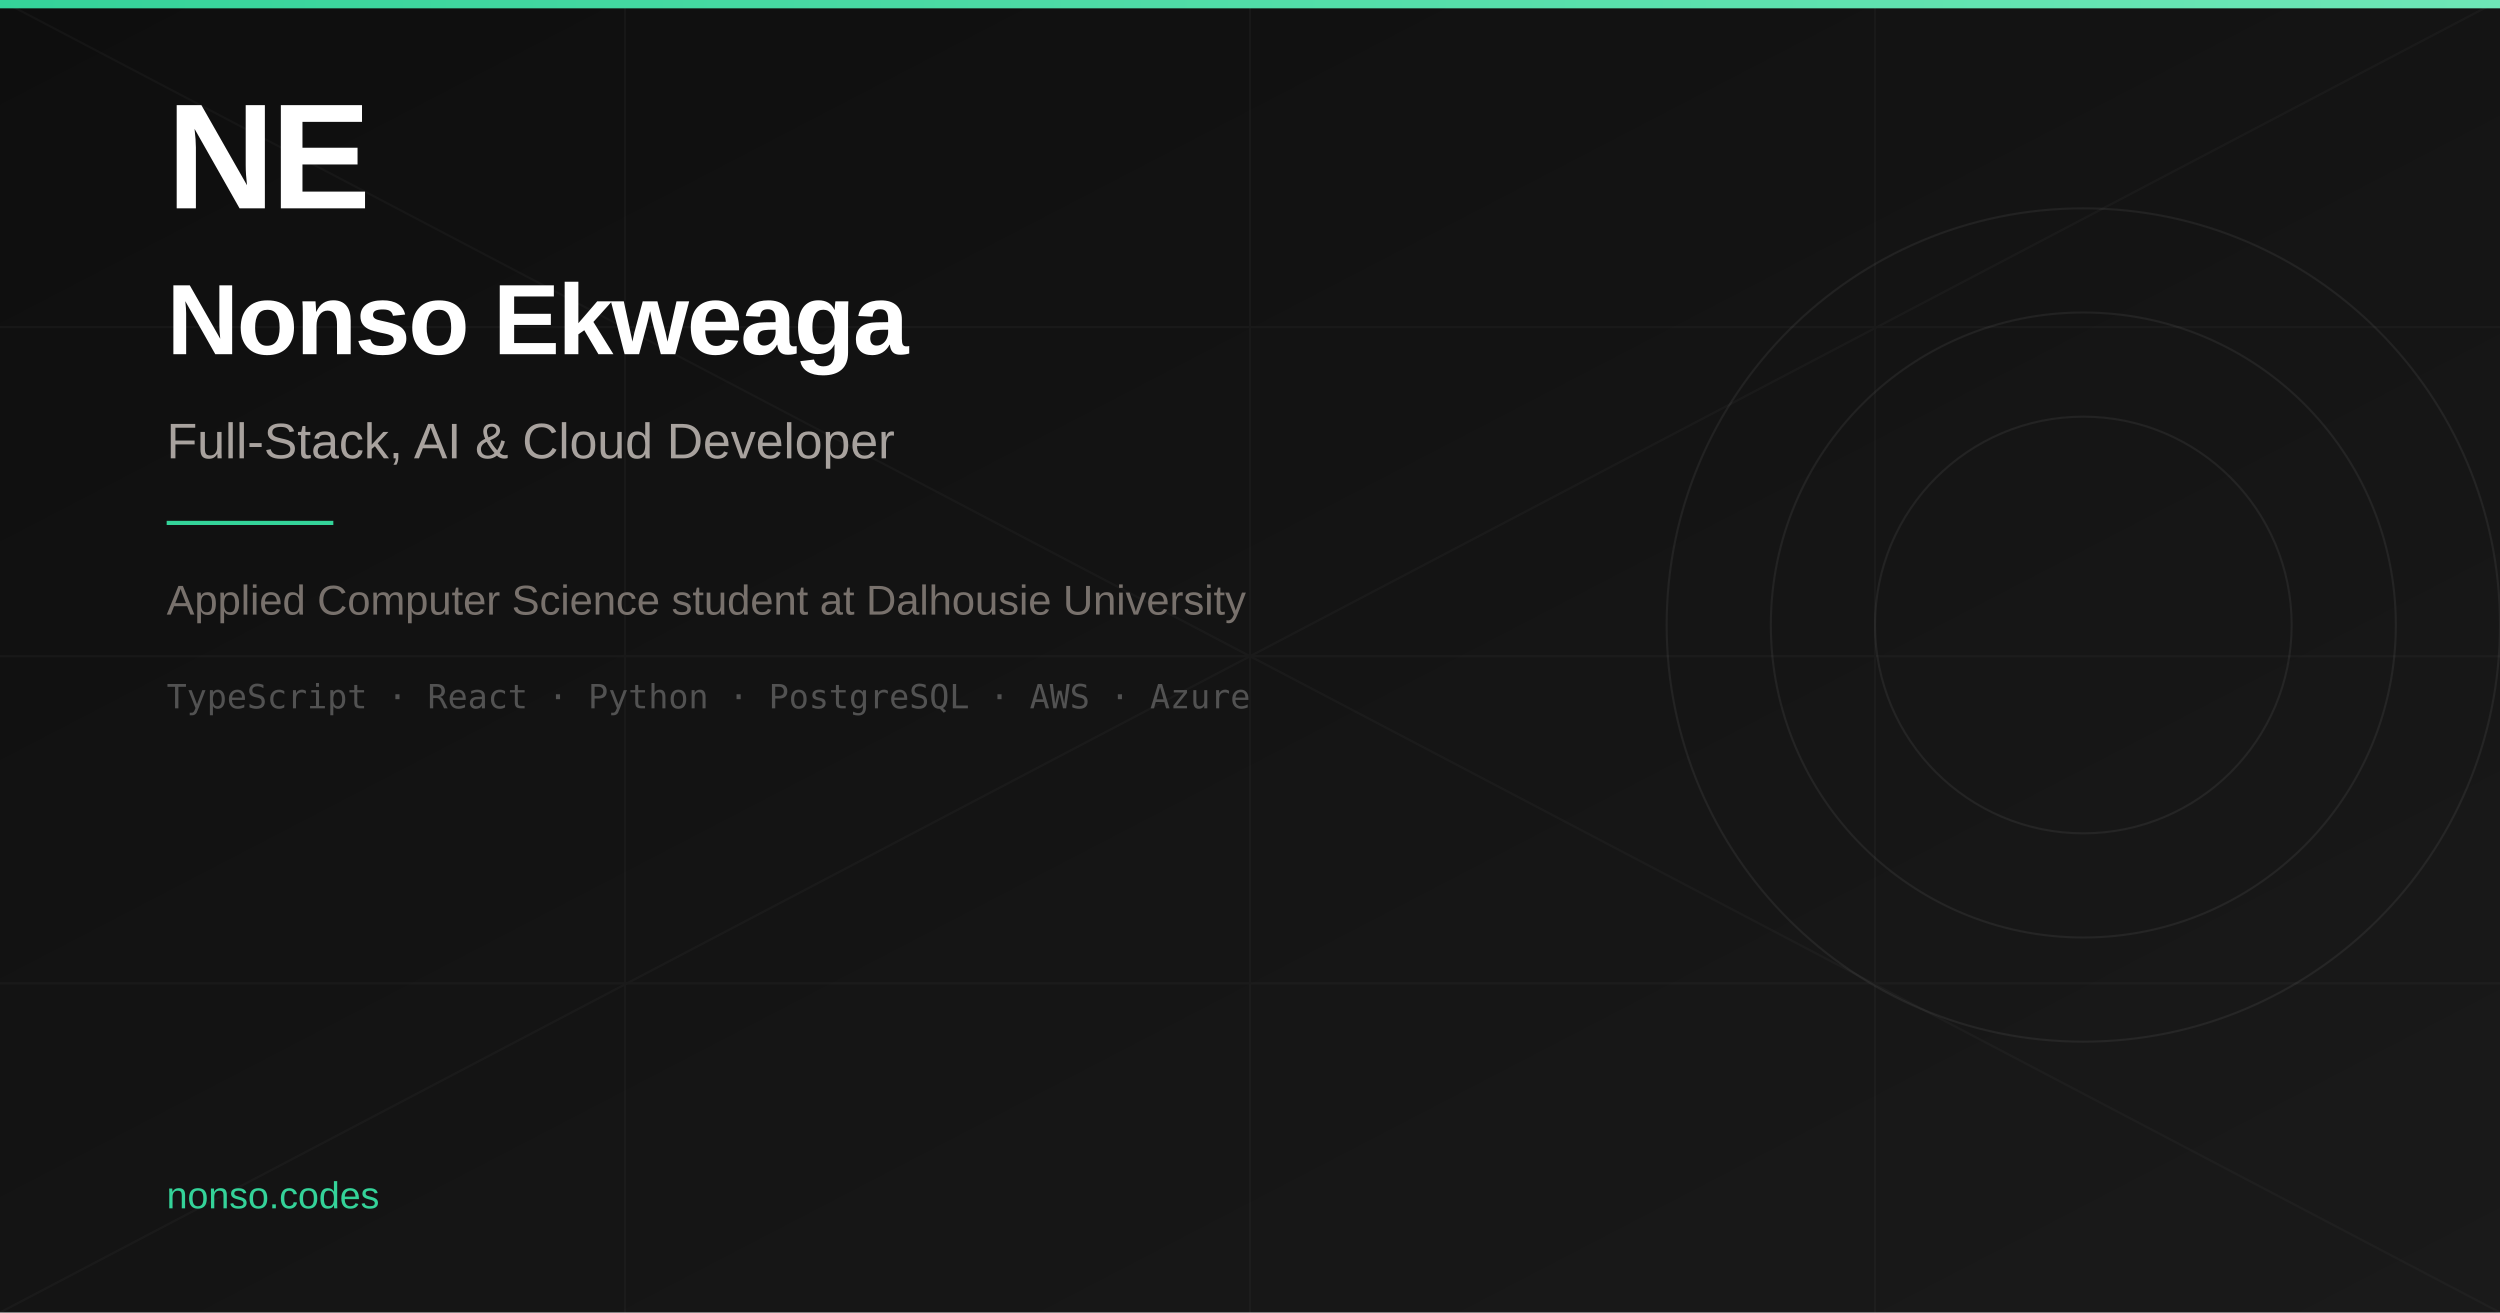
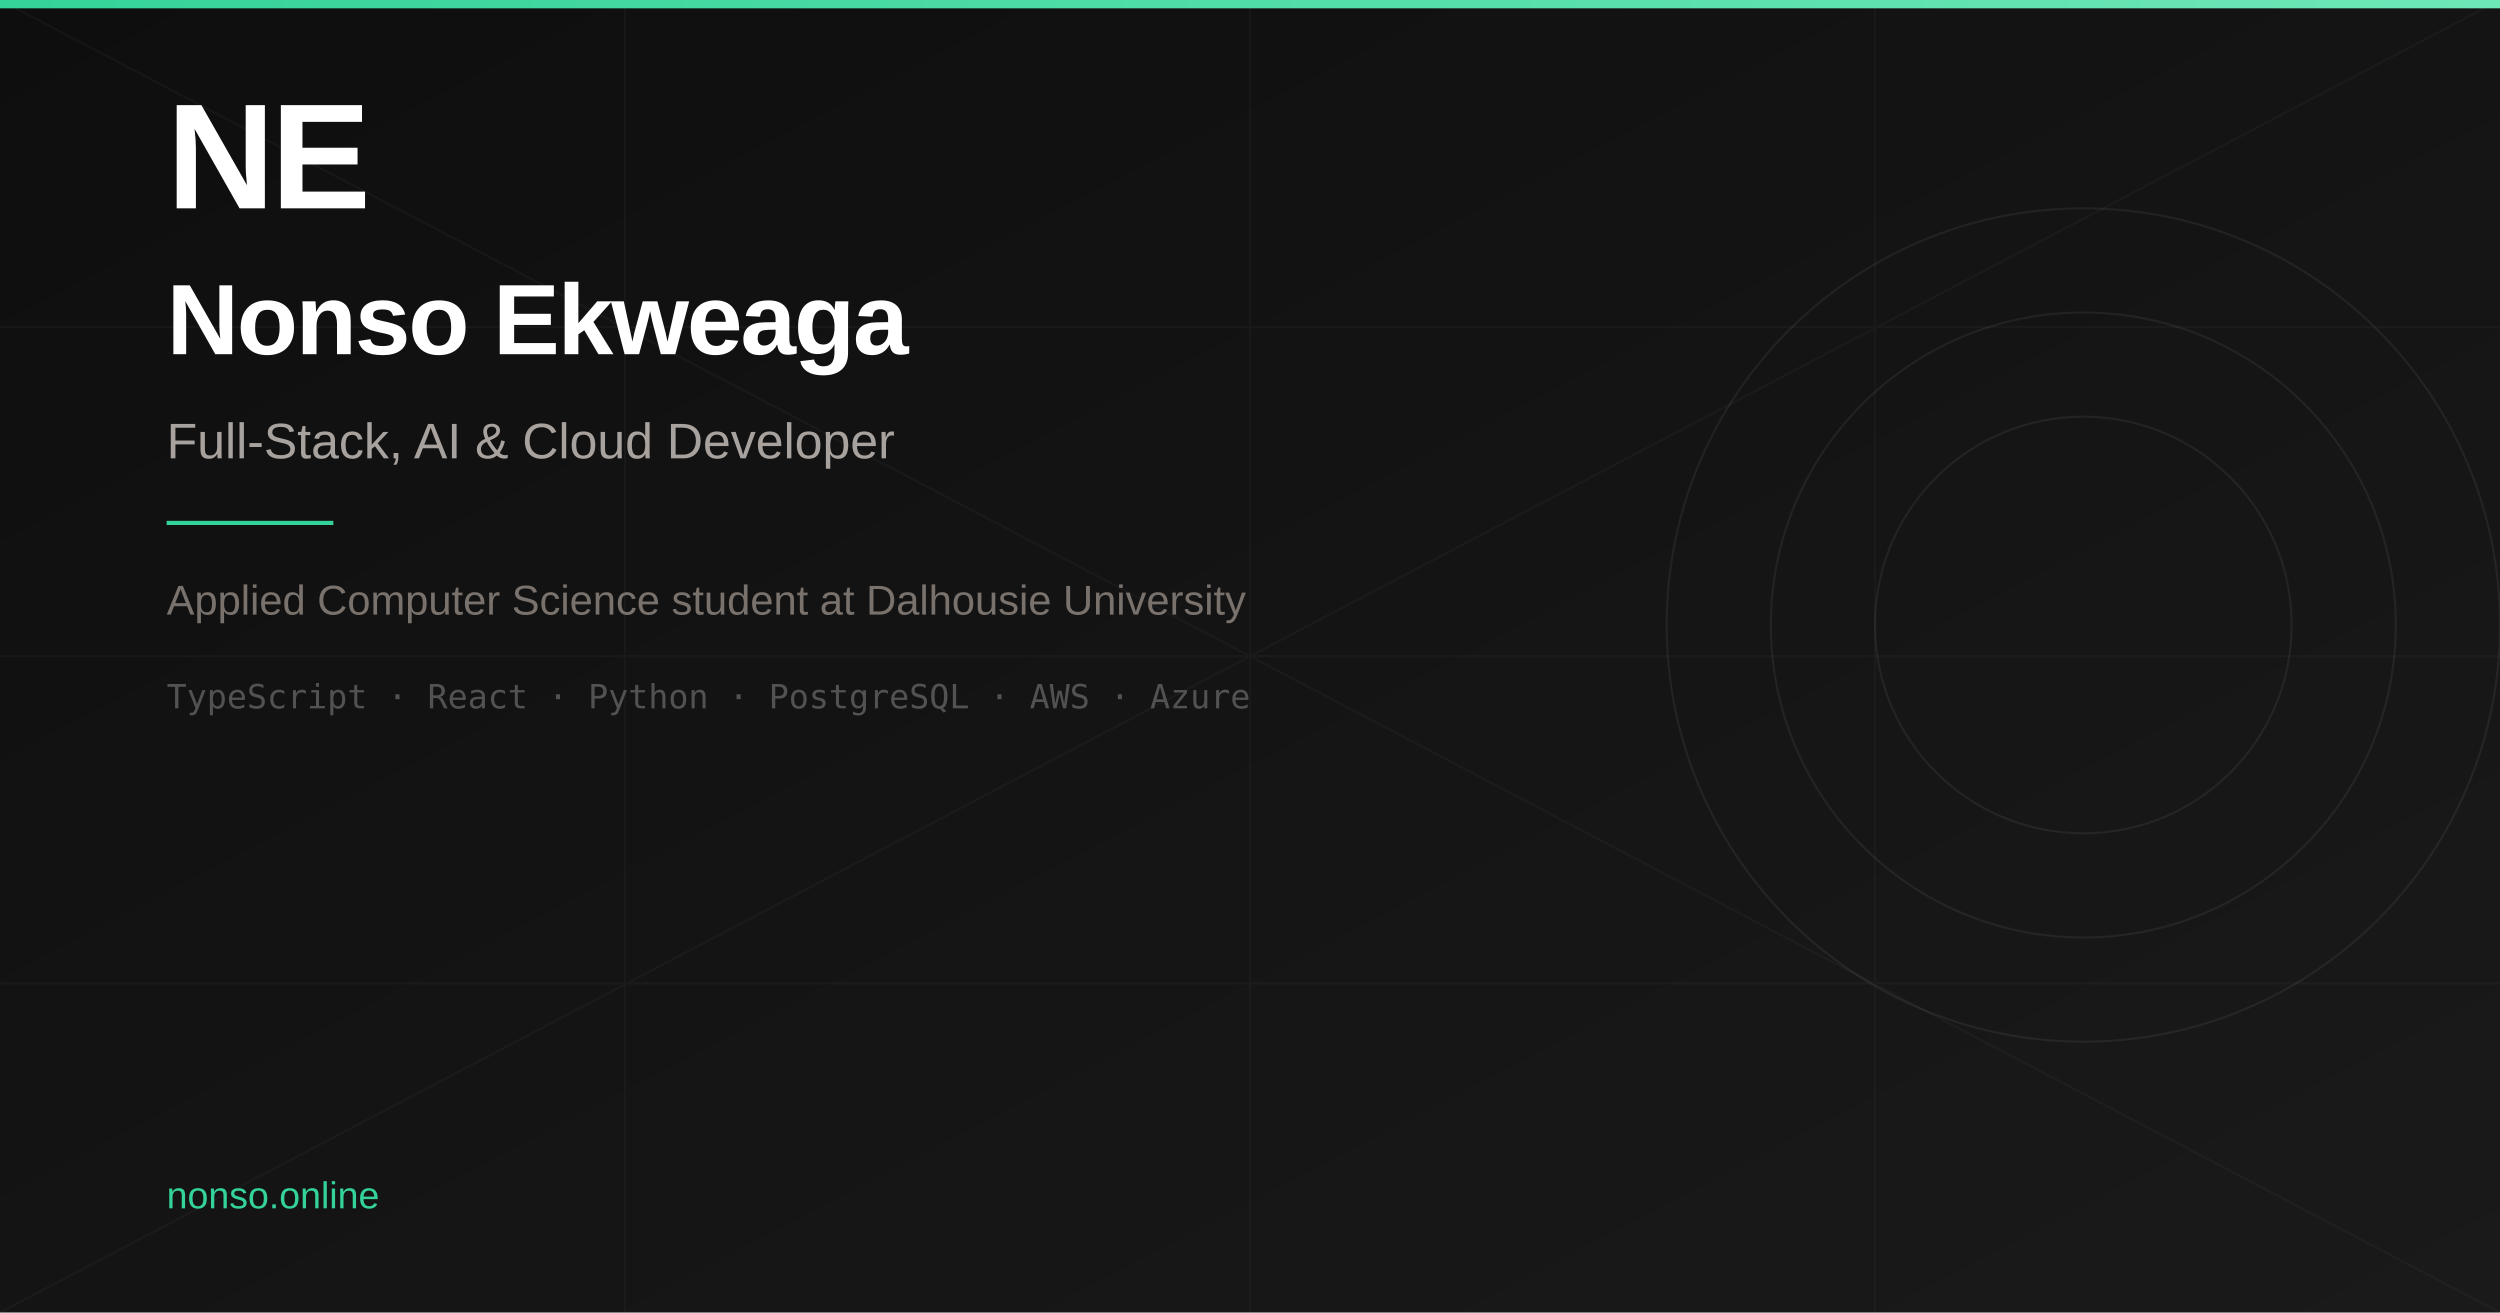
<svg xmlns="http://www.w3.org/2000/svg" viewBox="0 0 1200 630" width="1200" height="630">
  <defs>
    <linearGradient id="bg" x1="0%" y1="0%" x2="100%" y2="100%">
      <stop offset="0%" style="stop-color:#0e0e0e" />
      <stop offset="100%" style="stop-color:#1a1a1a" />
    </linearGradient>
    <linearGradient id="accent-line" x1="0%" y1="0%" x2="100%" y2="0%">
      <stop offset="0%" style="stop-color:#34d399" />
      <stop offset="100%" style="stop-color:#6ee7b7" />
    </linearGradient>
  </defs>
  <rect width="1200" height="630" fill="url(#bg)" />
  <g opacity="0.03">
    <line x1="0" y1="0" x2="1200" y2="630" stroke="white" stroke-width="1" />
    <line x1="1200" y1="0" x2="0" y2="630" stroke="white" stroke-width="1" />
    <line x1="300" y1="0" x2="300" y2="630" stroke="white" stroke-width="1" />
    <line x1="600" y1="0" x2="600" y2="630" stroke="white" stroke-width="1" />
    <line x1="900" y1="0" x2="900" y2="630" stroke="white" stroke-width="1" />
    <line x1="0" y1="157" x2="1200" y2="157" stroke="white" stroke-width="1" />
    <line x1="0" y1="315" x2="1200" y2="315" stroke="white" stroke-width="1" />
    <line x1="0" y1="472" x2="1200" y2="472" stroke="white" stroke-width="1" />
  </g>
  <rect x="0" y="0" width="1200" height="4" fill="url(#accent-line)" />
  <text x="80" y="100" font-family="Arial, sans-serif" font-size="72" font-weight="700" fill="white" letter-spacing="-2">NE</text>
  <text x="80" y="170" font-family="Arial, sans-serif" font-size="48" font-weight="600" fill="white" letter-spacing="-1">Nonso Ekweaga</text>
  <text x="80" y="220" font-family="Arial, sans-serif" font-size="24" fill="#a8a29e">Full-Stack, AI &amp; Cloud Developer</text>
  <rect x="80" y="250" width="80" height="2" fill="#34d399" />
  <text x="80" y="295" font-family="Arial, sans-serif" font-size="20" fill="#78716c">Applied Computer Science student at Dalhousie University</text>
  <text x="80" y="340" font-family="monospace" font-size="16" fill="#525252">TypeScript · React · Python · PostgreSQL · AWS · Azure</text>
-   <text x="80" y="580" font-family="Arial, sans-serif" font-size="18" fill="#34d399">nonso.codes</text>
+   <text x="80" y="580" font-family="Arial, sans-serif" font-size="18" fill="#34d399">nonso.online</text>
  <g opacity="0.06">
    <circle cx="1000" cy="300" r="200" fill="none" stroke="white" stroke-width="1" />
    <circle cx="1000" cy="300" r="150" fill="none" stroke="white" stroke-width="1" />
    <circle cx="1000" cy="300" r="100" fill="none" stroke="white" stroke-width="1" />
  </g>
</svg>
